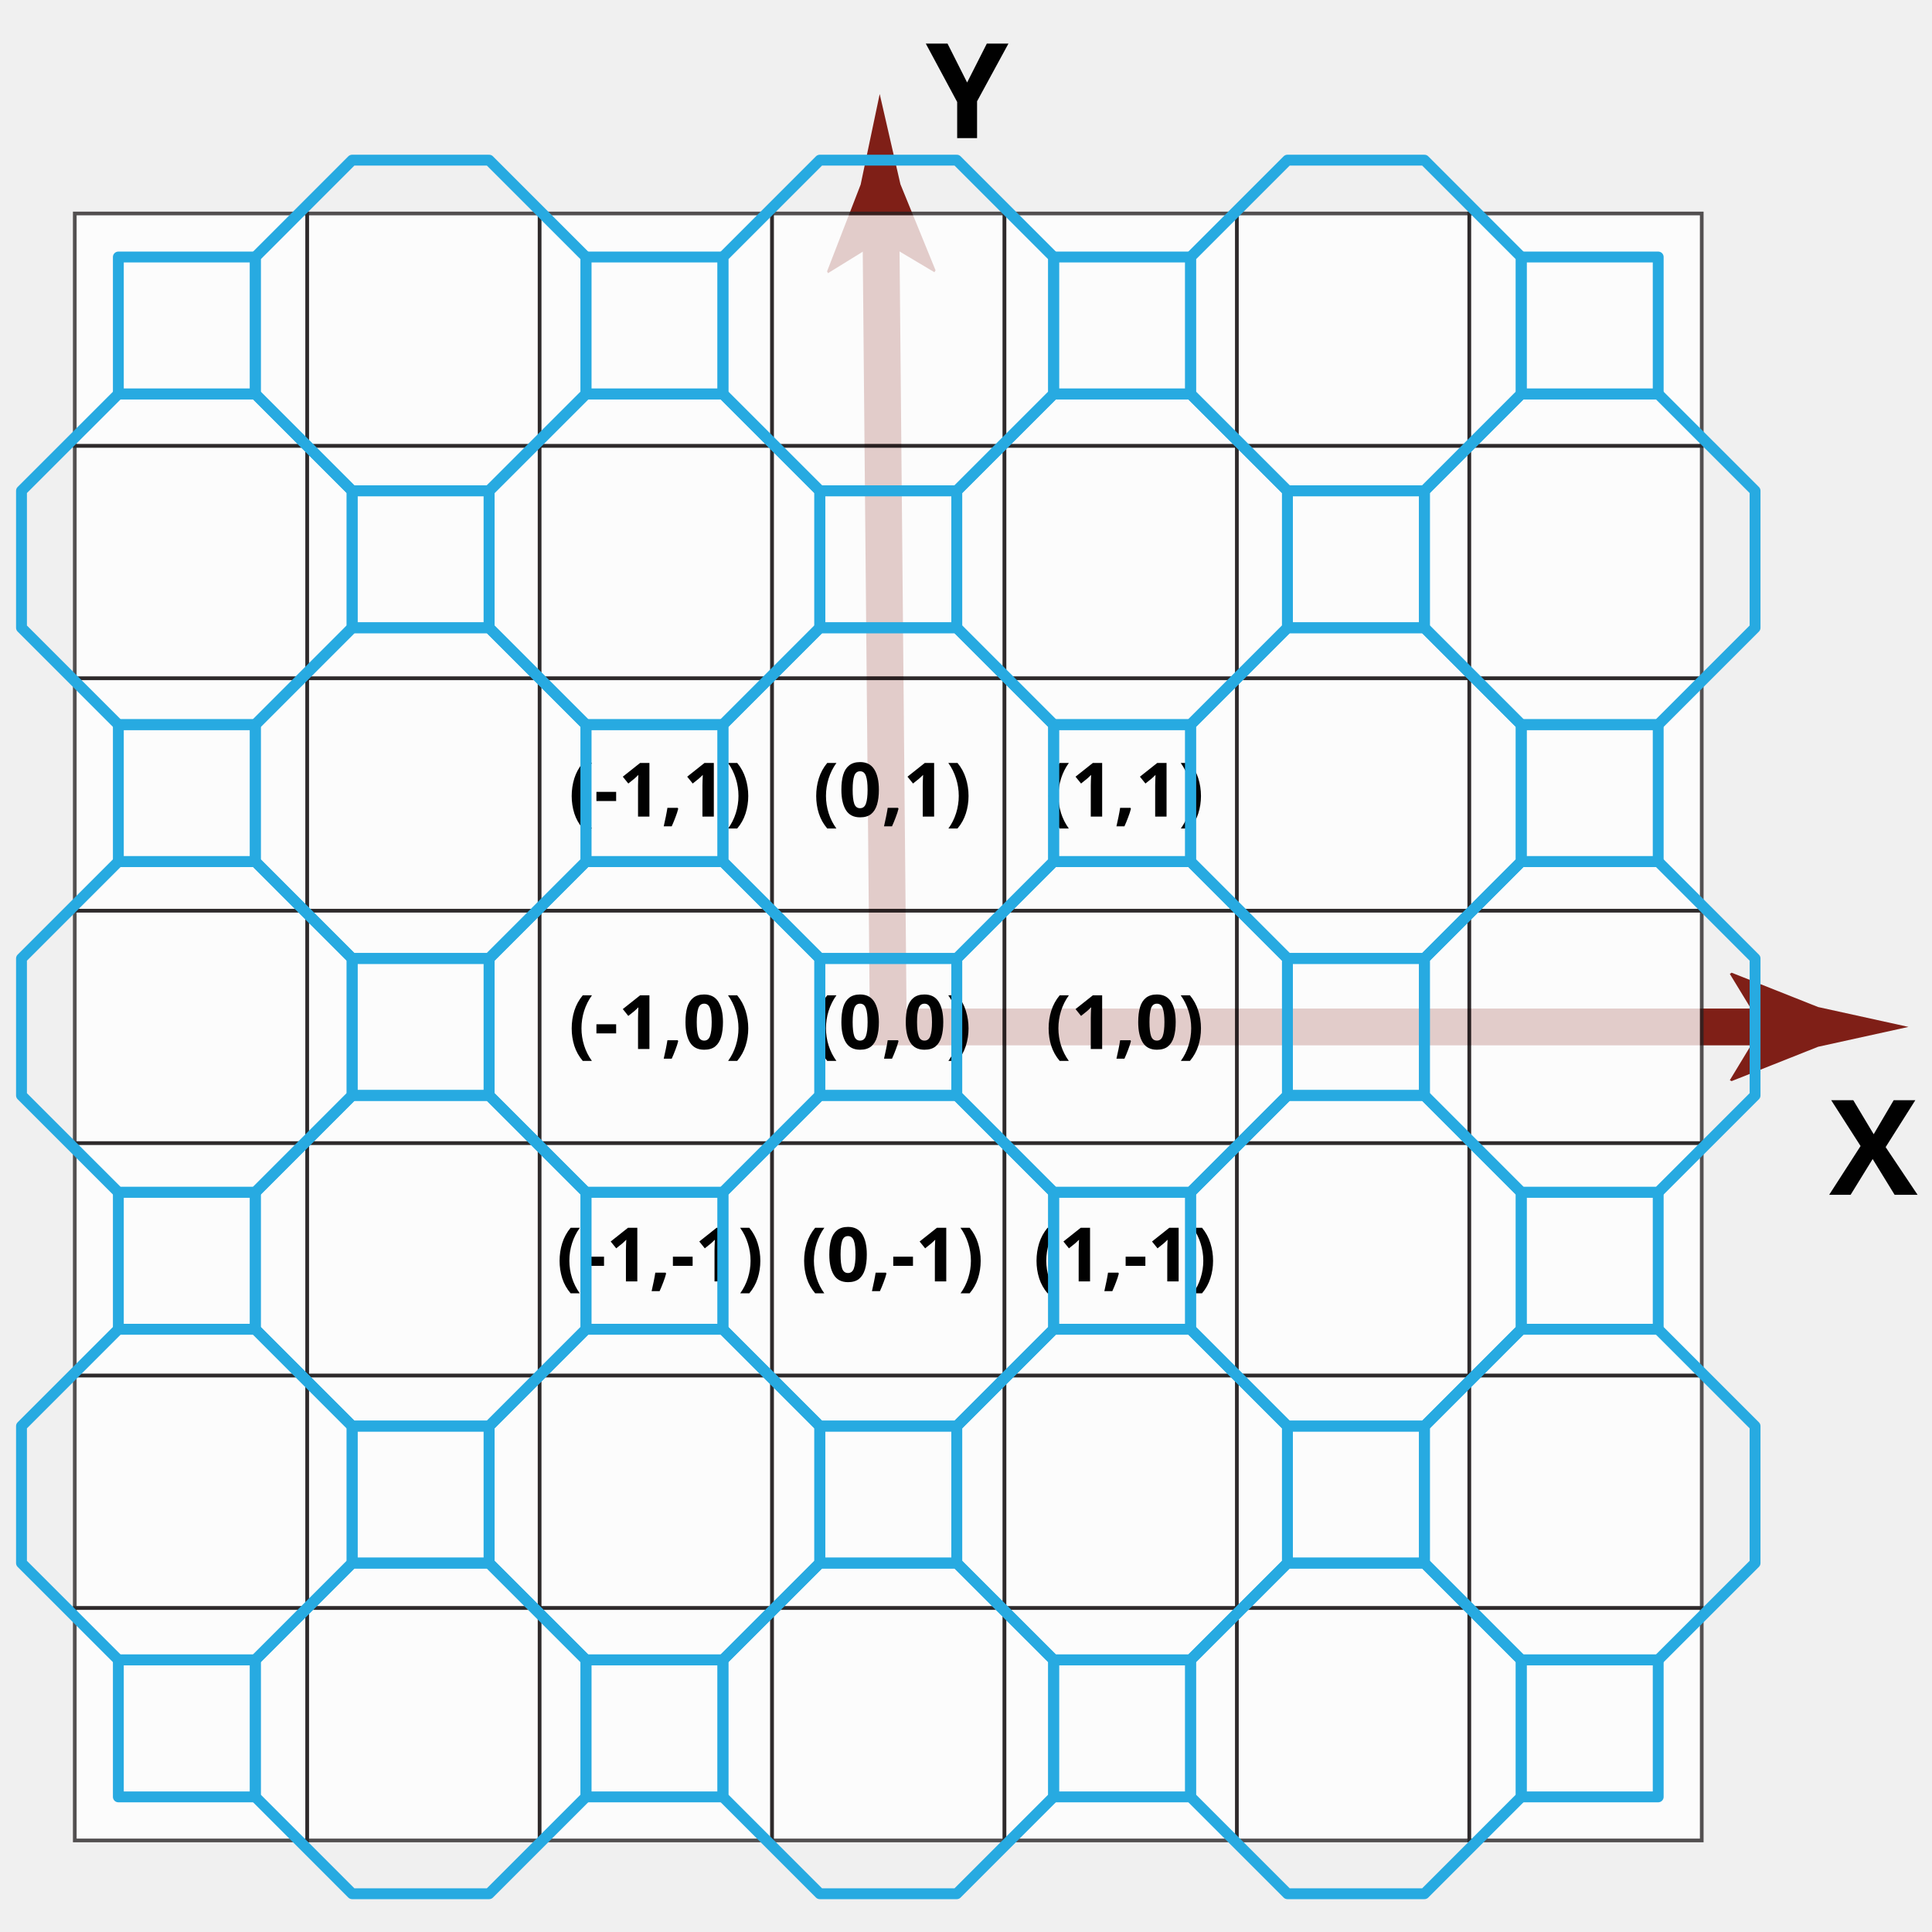
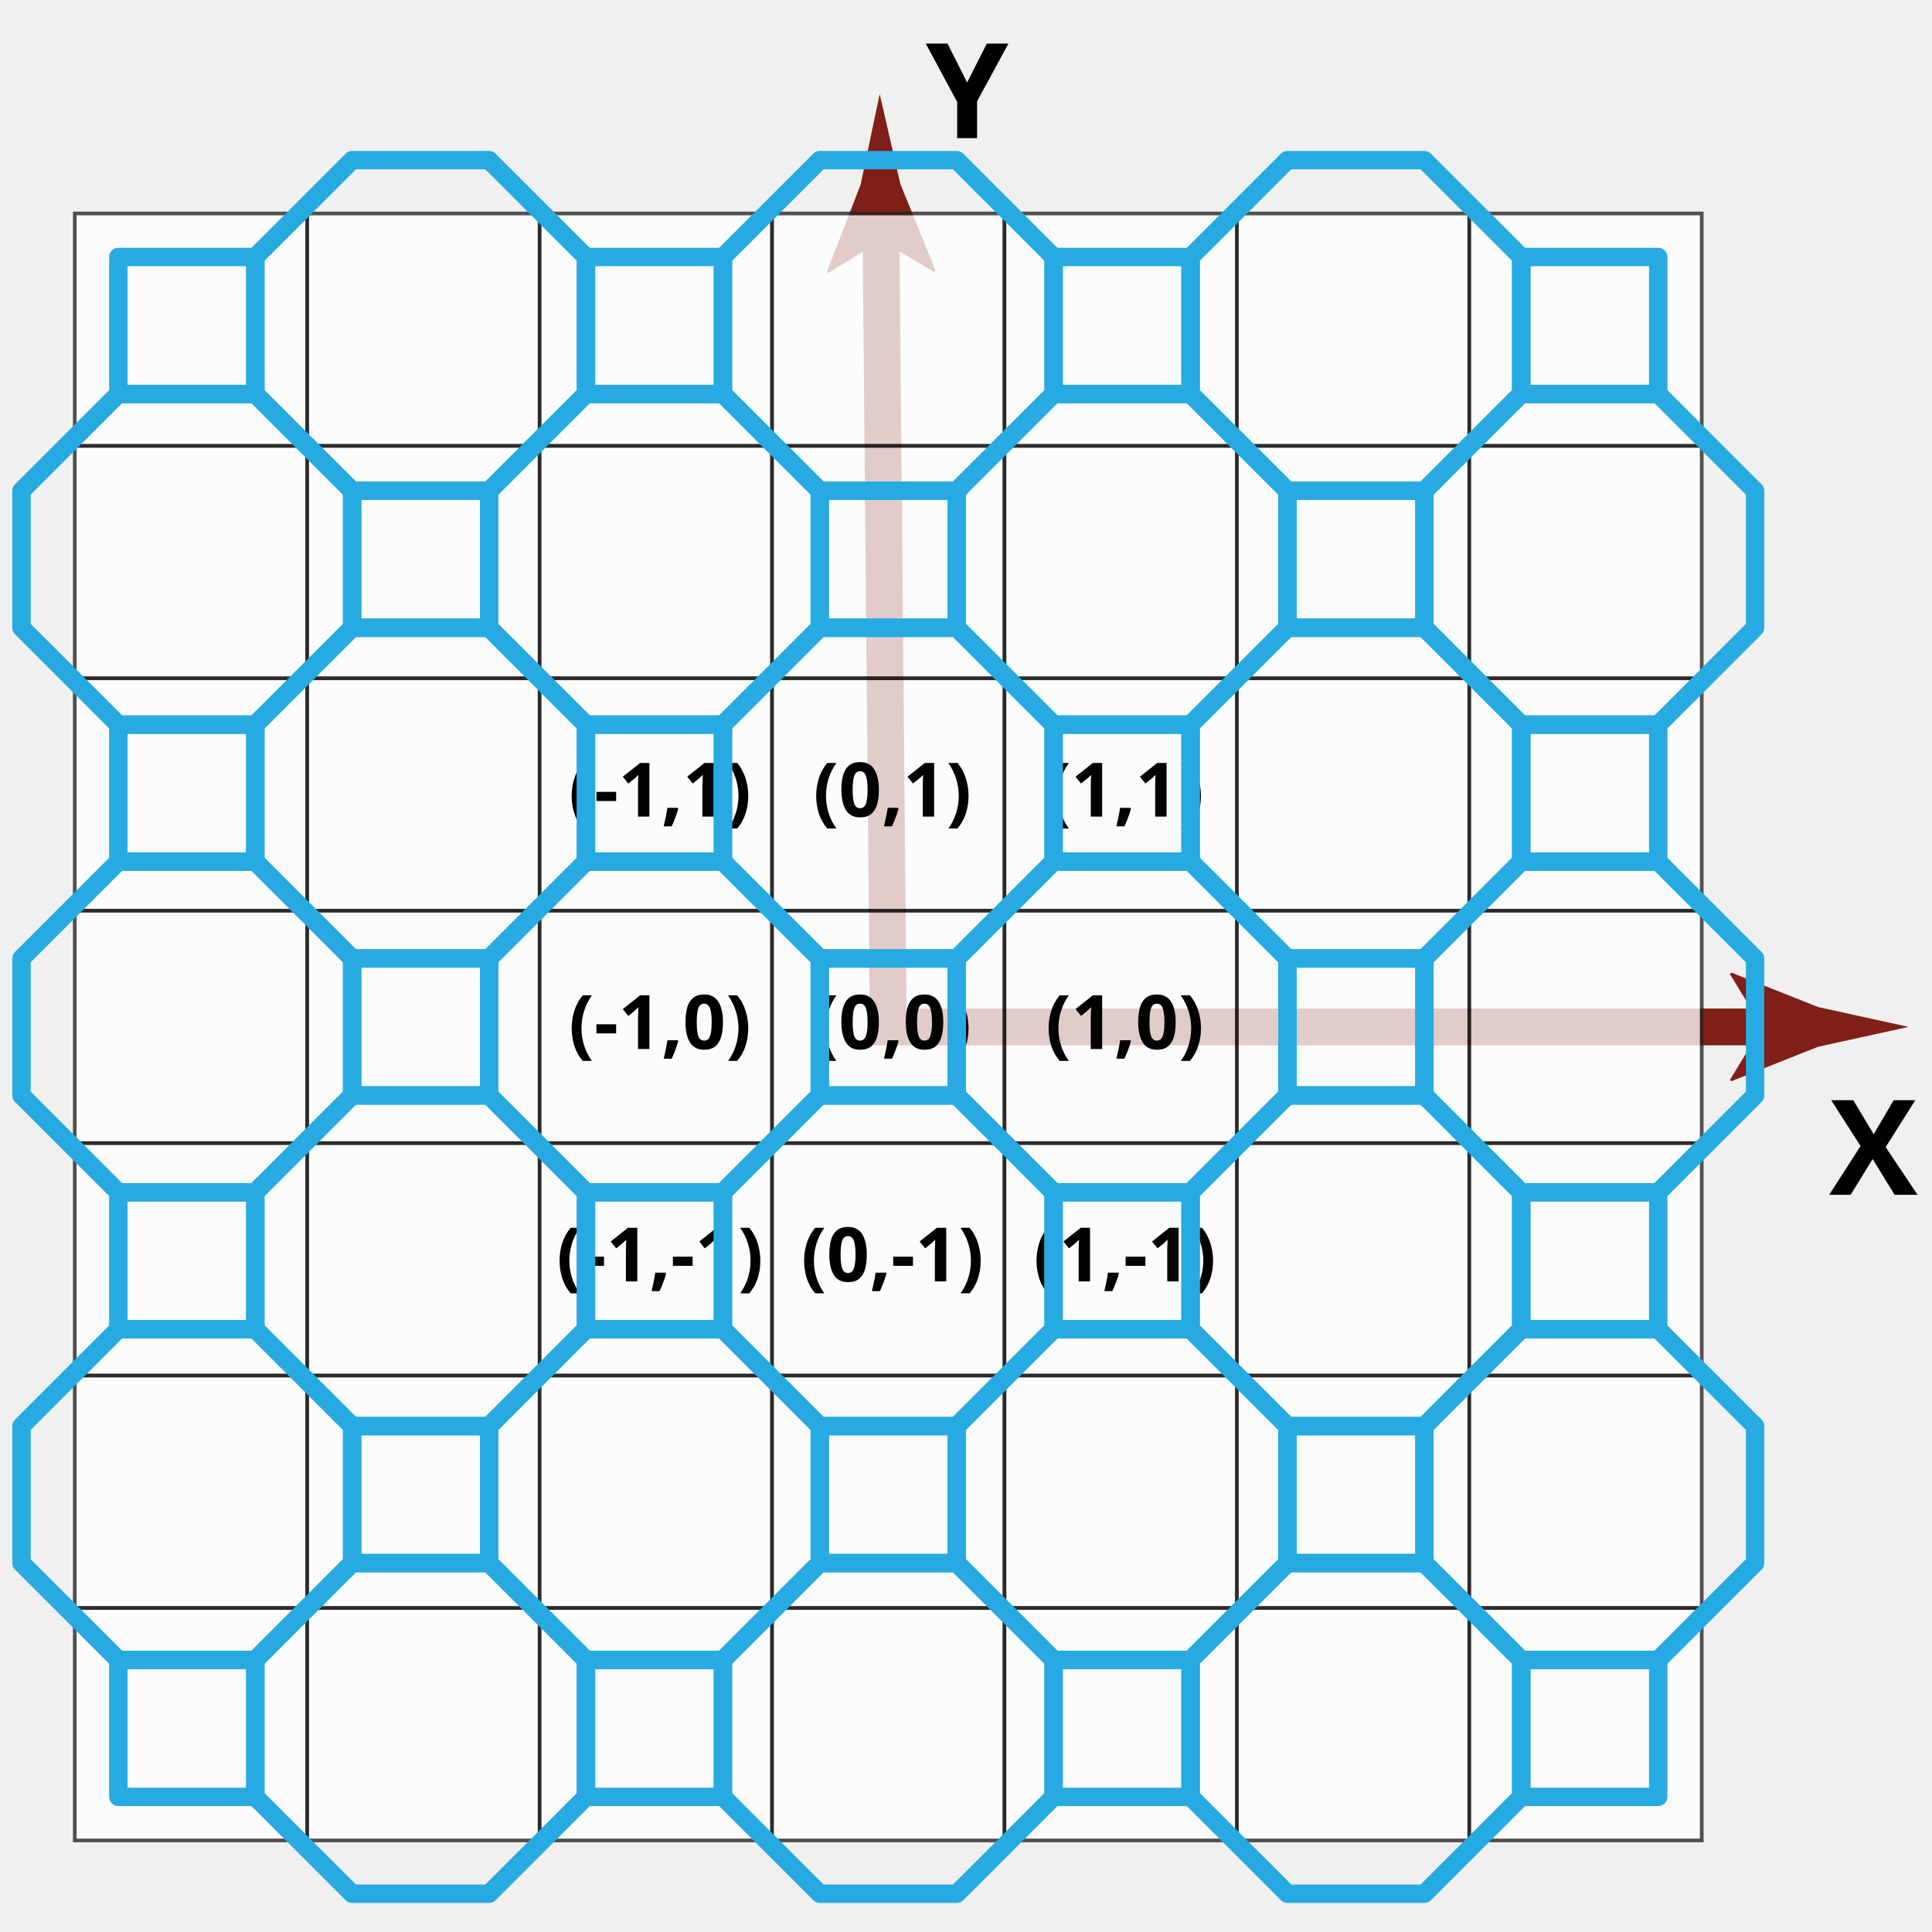
<svg xmlns="http://www.w3.org/2000/svg" id="Layer_1" data-name="Layer 1" version="1.1" viewBox="0 0 525 525">
  <defs>
    <style>
      .cls-1 {
        font-size: 36px;
      }

      .cls-1, .cls-2, .cls-3, .cls-4 {
        isolation: isolate;
      }

      .cls-1, .cls-4 {
        fill: #010101;
        font-family: MyriadPro-Bold, 'Myriad Pro';
        font-weight: 700;
      }

      .cls-5 {
        stroke: #27aae1;
        stroke-linejoin: round;
-         stroke-width: 2.95px;
+         stroke-width: 5px;
      }

      .cls-5, .cls-6 {
        fill: none;
      }

      .cls-6 {
        stroke: #7f1f17;
        stroke-width: 10px;
      }

      .cls-6, .cls-2 {
        stroke-miterlimit: 10;
      }

      .cls-7 {
        fill: #7f1f17;
        stroke-width: 0px;
      }

      .cls-2 {
        fill: #fff;
        opacity: .77;
        stroke: #231f20;
      }

      .cls-4 {
        font-size: 20.42px;
      }
    </style>
  </defs>
  <g>
    <polyline class="cls-6" points="239.35 58.16 241.38 279.06 486.01 279.06" />
    <path class="cls-7" d="M239.42,65.34l14.49,8.63.32-.5-9.55-23.41c-1.88-8.17-3.75-16.34-5.63-24.51-1.73,8.2-3.45,16.41-5.18,24.61l-9.12,23.58.25.49,14.41-8.9h0Z" />
-     <path class="cls-7" d="M478.83,279.06l-8.77-14.41.49-.33,23.5,9.33c8.19,1.8,16.37,3.6,24.56,5.4-8.19,1.8-16.37,3.6-24.56,5.4l-23.5,9.33-.49-.25,8.77-14.49v.02Z" />
-   </g>
-   <g class="cls-3">
-     <text class="cls-1" transform="translate(497.06 324.67)">
-       <tspan x="0" y="0">X</tspan>
-     </text>
-   </g>
-   <g class="cls-3">
-     <text class="cls-1" transform="translate(251.57 37.54)">
-       <tspan x="0" y="0">Y</tspan>
-     </text>
+     <path class="cls-7" d="M478.83,279.06l-8.77-14.41.49-.33,23.5,9.33c8.19,1.8,16.37,3.6,24.56,5.4-8.19,1.8-16.37,3.6-24.56,5.4l-23.5,9.33-.49-.25,8.77-14.49v.02h0Z" />
+   </g>
+   <g class="cls-3">
+     <g class="cls-3">
+       <text class="cls-1" transform="translate(497.06 324.67)">
+         <tspan x="0" y="0">X</tspan>
+       </text>
+     </g>
+   </g>
+   <g class="cls-3">
+     <g class="cls-3">
+       <text class="cls-1" transform="translate(251.57 37.54)">
+         <tspan x="0" y="0">Y</tspan>
+       </text>
+     </g>
  </g>
  <rect class="cls-2" x="20.32" y="58.01" width="63.16" height="63.16" />
  <rect class="cls-2" x="83.48" y="58.01" width="63.16" height="63.16" />
  <rect class="cls-2" x="146.64" y="58.01" width="63.16" height="63.16" />
  <rect class="cls-2" x="209.8" y="58.01" width="63.16" height="63.16" />
  <rect class="cls-2" x="272.96" y="58.01" width="63.16" height="63.16" />
  <rect class="cls-2" x="336.11" y="58.01" width="63.16" height="63.16" />
  <rect class="cls-2" x="399.27" y="58.01" width="63.16" height="63.16" />
  <rect class="cls-2" x="20.32" y="121.17" width="63.16" height="63.16" />
  <rect class="cls-2" x="83.48" y="121.17" width="63.16" height="63.16" />
  <rect class="cls-2" x="146.64" y="121.17" width="63.16" height="63.16" />
  <rect class="cls-2" x="209.8" y="121.17" width="63.16" height="63.16" />
  <rect class="cls-2" x="272.96" y="121.17" width="63.16" height="63.16" />
  <rect class="cls-2" x="336.11" y="121.17" width="63.16" height="63.16" />
  <rect class="cls-2" x="399.27" y="121.17" width="63.16" height="63.16" />
  <rect class="cls-2" x="20.32" y="184.32" width="63.16" height="63.16" />
  <rect class="cls-2" x="83.48" y="184.32" width="63.16" height="63.16" />
  <rect class="cls-2" x="146.64" y="184.32" width="63.16" height="63.16" />
  <rect class="cls-2" x="209.8" y="184.32" width="63.16" height="63.16" />
  <rect class="cls-2" x="272.96" y="184.32" width="63.16" height="63.16" />
  <rect class="cls-2" x="336.11" y="184.32" width="63.16" height="63.16" />
  <rect class="cls-2" x="399.27" y="184.32" width="63.16" height="63.16" />
  <rect class="cls-2" x="20.32" y="247.48" width="63.16" height="63.16" />
  <rect class="cls-2" x="83.48" y="247.48" width="63.16" height="63.16" />
  <rect class="cls-2" x="146.64" y="247.48" width="63.16" height="63.16" />
  <rect class="cls-2" x="209.8" y="247.48" width="63.16" height="63.16" />
  <rect class="cls-2" x="272.96" y="247.48" width="63.16" height="63.16" />
  <rect class="cls-2" x="336.11" y="247.48" width="63.16" height="63.16" />
  <rect class="cls-2" x="399.27" y="247.48" width="63.16" height="63.16" />
  <rect class="cls-2" x="20.32" y="310.64" width="63.16" height="63.16" />
  <rect class="cls-2" x="83.48" y="310.64" width="63.16" height="63.16" />
  <rect class="cls-2" x="146.64" y="310.64" width="63.16" height="63.16" />
  <rect class="cls-2" x="209.8" y="310.64" width="63.16" height="63.16" />
  <rect class="cls-2" x="272.96" y="310.64" width="63.16" height="63.16" />
  <rect class="cls-2" x="336.11" y="310.64" width="63.16" height="63.16" />
  <rect class="cls-2" x="399.27" y="310.64" width="63.16" height="63.16" />
  <rect class="cls-2" x="20.32" y="373.8" width="63.16" height="63.16" />
  <rect class="cls-2" x="83.48" y="373.8" width="63.16" height="63.16" />
  <rect class="cls-2" x="146.64" y="373.8" width="63.16" height="63.16" />
  <rect class="cls-2" x="209.8" y="373.8" width="63.16" height="63.16" />
  <rect class="cls-2" x="272.96" y="373.8" width="63.16" height="63.16" />
  <rect class="cls-2" x="336.11" y="373.8" width="63.16" height="63.16" />
  <rect class="cls-2" x="399.27" y="373.8" width="63.16" height="63.16" />
  <rect class="cls-2" x="20.32" y="436.96" width="63.16" height="63.16" />
  <rect class="cls-2" x="83.48" y="436.96" width="63.16" height="63.16" />
  <rect class="cls-2" x="146.64" y="436.96" width="63.16" height="63.16" />
  <rect class="cls-2" x="209.8" y="436.96" width="63.16" height="63.16" />
  <rect class="cls-2" x="272.96" y="436.96" width="63.16" height="63.16" />
  <rect class="cls-2" x="336.11" y="436.96" width="63.16" height="63.16" />
  <rect class="cls-2" x="399.27" y="436.96" width="63.16" height="63.16" />
  <g class="cls-3">
-     <text class="cls-4" transform="translate(284.14 285.05)">
-       <tspan x="0" y="0">(1,0)</tspan>
-     </text>
-   </g>
-   <g class="cls-3">
-     <text class="cls-4" transform="translate(154.54 285.05)">
-       <tspan x="0" y="0">(-1,0)</tspan>
-     </text>
-   </g>
-   <g class="cls-3">
-     <text class="cls-4" transform="translate(154.54 221.9)">
-       <tspan x="0" y="0">(-1,1)</tspan>
-     </text>
-   </g>
-   <g class="cls-3">
-     <text class="cls-4" transform="translate(220.98 221.9)">
-       <tspan x="0" y="0">(0,1)</tspan>
-     </text>
-   </g>
-   <g class="cls-3">
-     <text class="cls-4" transform="translate(284.14 221.9)">
-       <tspan x="0" y="0">(1,1)</tspan>
-     </text>
-   </g>
-   <g class="cls-3">
-     <text class="cls-4" transform="translate(151.25 348.21)">
-       <tspan x="0" y="0">(-1,-1)</tspan>
-     </text>
-   </g>
-   <g class="cls-3">
-     <text class="cls-4" transform="translate(220.98 285.05)">
-       <tspan x="0" y="0">(0,0)</tspan>
-     </text>
-   </g>
-   <g class="cls-3">
-     <text class="cls-4" transform="translate(217.7 348.21)">
-       <tspan x="0" y="0">(0,-1)</tspan>
-     </text>
-   </g>
-   <g class="cls-3">
-     <text class="cls-4" transform="translate(280.85 348.21)">
-       <tspan x="0" y="0">(1,-1)</tspan>
-     </text>
+     <g class="cls-3">
+       <text class="cls-4" transform="translate(284.14 285.05)">
+         <tspan x="0" y="0">(1,0)</tspan>
+       </text>
+     </g>
+   </g>
+   <g class="cls-3">
+     <g class="cls-3">
+       <text class="cls-4" transform="translate(154.54 285.05)">
+         <tspan x="0" y="0">(-1,0)</tspan>
+       </text>
+     </g>
+   </g>
+   <g class="cls-3">
+     <g class="cls-3">
+       <text class="cls-4" transform="translate(154.54 221.9)">
+         <tspan x="0" y="0">(-1,1)</tspan>
+       </text>
+     </g>
+   </g>
+   <g class="cls-3">
+     <g class="cls-3">
+       <text class="cls-4" transform="translate(220.98 221.9)">
+         <tspan x="0" y="0">(0,1)</tspan>
+       </text>
+     </g>
+   </g>
+   <g class="cls-3">
+     <g class="cls-3">
+       <text class="cls-4" transform="translate(284.14 221.9)">
+         <tspan x="0" y="0">(1,1)</tspan>
+       </text>
+     </g>
+   </g>
+   <g class="cls-3">
+     <g class="cls-3">
+       <text class="cls-4" transform="translate(151.25 348.21)">
+         <tspan x="0" y="0">(-1,-1)</tspan>
+       </text>
+     </g>
+   </g>
+   <g class="cls-3">
+     <g class="cls-3">
+       <text class="cls-4" transform="translate(220.98 285.05)">
+         <tspan x="0" y="0">(0,0)</tspan>
+       </text>
+     </g>
+   </g>
+   <g class="cls-3">
+     <g class="cls-3">
+       <text class="cls-4" transform="translate(217.7 348.21)">
+         <tspan x="0" y="0">(0,-1)</tspan>
+       </text>
+     </g>
+   </g>
+   <g class="cls-3">
+     <g class="cls-3">
+       <text class="cls-4" transform="translate(280.85 348.21)">
+         <tspan x="0" y="0">(1,-1)</tspan>
+       </text>
+     </g>
  </g>
  <rect class="cls-5" x="413.38" y="451.06" width="37.22" height="37.22" />
  <rect class="cls-5" x="286.31" y="451.06" width="37.22" height="37.22" />
  <polygon class="cls-5" points="413.38 488.28 413.38 451.06 387.07 424.75 349.85 424.75 323.53 451.06 323.53 488.28 349.85 514.6 387.07 514.6 413.38 488.28" />
  <rect class="cls-5" x="159.23" y="451.06" width="37.22" height="37.22" />
  <polygon class="cls-5" points="286.31 488.28 286.31 451.06 259.99 424.75 222.77 424.75 196.45 451.06 196.45 488.28 222.77 514.6 259.99 514.6 286.31 488.28" />
  <rect class="cls-5" x="32.16" y="451.06" width="37.22" height="37.22" />
  <polygon class="cls-5" points="159.23 488.28 159.23 451.06 132.91 424.75 95.69 424.75 69.38 451.06 69.38 488.28 95.69 514.6 132.91 514.6 159.23 488.28" />
  <rect class="cls-5" x="95.69" y="387.53" width="37.22" height="37.22" />
  <polygon class="cls-5" points="5.84 387.53 5.84 424.75 32.16 451.06 69.38 451.06 95.69 424.75 95.69 387.53 69.38 361.21 32.16 361.21 5.84 387.53" />
  <rect class="cls-5" x="222.77" y="387.53" width="37.22" height="37.22" />
  <polygon class="cls-5" points="132.91 387.53 132.91 424.75 159.23 451.06 196.45 451.06 222.77 424.75 222.77 387.53 196.45 361.21 159.23 361.21 132.91 387.53" />
  <rect class="cls-5" x="349.85" y="387.53" width="37.22" height="37.22" />
  <polygon class="cls-5" points="259.99 387.53 259.99 424.75 286.31 451.06 323.53 451.06 349.85 424.75 349.85 387.53 323.53 361.21 286.31 361.21 259.99 387.53" />
  <polygon class="cls-5" points="387.07 387.53 387.07 424.75 413.38 451.06 450.6 451.06 476.92 424.75 476.92 387.53 450.6 361.21 413.38 361.21 387.07 387.53" />
  <rect class="cls-5" x="413.38" y="323.99" width="37.22" height="37.22" />
  <rect class="cls-5" x="286.31" y="323.99" width="37.22" height="37.22" />
  <polygon class="cls-5" points="413.38 361.21 413.38 323.99 387.07 297.67 349.85 297.67 323.53 323.99 323.53 361.21 349.85 387.53 387.07 387.53 413.38 361.21" />
  <rect class="cls-5" x="159.23" y="323.99" width="37.22" height="37.22" />
  <polygon class="cls-5" points="286.31 361.21 286.31 323.99 259.99 297.67 222.77 297.67 196.45 323.99 196.45 361.21 222.77 387.53 259.99 387.53 286.31 361.21" />
  <rect class="cls-5" x="32.16" y="323.99" width="37.22" height="37.22" />
  <polygon class="cls-5" points="159.23 361.21 159.23 323.99 132.91 297.67 95.69 297.67 69.38 323.99 69.38 361.21 95.69 387.53 132.91 387.53 159.23 361.21" />
  <rect class="cls-5" x="95.69" y="260.45" width="37.22" height="37.22" />
  <polygon class="cls-5" points="5.84 260.45 5.84 297.67 32.16 323.99 69.38 323.99 95.69 297.67 95.69 260.45 69.38 234.13 32.16 234.13 5.84 260.45" />
  <rect class="cls-5" x="222.77" y="260.45" width="37.22" height="37.22" />
  <polygon class="cls-5" points="132.91 260.45 132.91 297.67 159.23 323.99 196.45 323.99 222.77 297.67 222.77 260.45 196.45 234.13 159.23 234.13 132.91 260.45" />
  <rect class="cls-5" x="349.85" y="260.45" width="37.22" height="37.22" />
  <polygon class="cls-5" points="259.99 260.45 259.99 297.67 286.31 323.99 323.53 323.99 349.85 297.67 349.85 260.45 323.53 234.13 286.31 234.13 259.99 260.45" />
  <polygon class="cls-5" points="387.07 260.45 387.07 297.67 413.38 323.99 450.6 323.99 476.92 297.67 476.92 260.45 450.6 234.13 413.38 234.13 387.07 260.45" />
  <rect class="cls-5" x="413.38" y="196.91" width="37.22" height="37.22" />
  <rect class="cls-5" x="286.31" y="196.91" width="37.22" height="37.22" />
  <polygon class="cls-5" points="413.38 234.13 413.38 196.91 387.07 170.59 349.85 170.59 323.53 196.91 323.53 234.13 349.85 260.45 387.07 260.45 413.38 234.13" />
  <rect class="cls-5" x="159.23" y="196.91" width="37.22" height="37.22" />
  <polygon class="cls-5" points="286.31 234.13 286.31 196.91 259.99 170.59 222.77 170.59 196.45 196.91 196.45 234.13 222.77 260.45 259.99 260.45 286.31 234.13" />
  <rect class="cls-5" x="32.16" y="196.91" width="37.22" height="37.22" />
  <polygon class="cls-5" points="159.23 234.13 159.23 196.91 132.91 170.59 95.69 170.59 69.38 196.91 69.38 234.13 95.69 260.45 132.91 260.45 159.23 234.13" />
  <rect class="cls-5" x="95.69" y="133.37" width="37.22" height="37.22" />
  <polygon class="cls-5" points="5.84 133.37 5.84 170.59 32.16 196.91 69.38 196.91 95.69 170.59 95.69 133.37 69.38 107.06 32.16 107.06 5.84 133.37" />
  <rect class="cls-5" x="222.77" y="133.37" width="37.22" height="37.22" />
  <polygon class="cls-5" points="132.91 133.37 132.91 170.59 159.23 196.91 196.45 196.91 222.77 170.59 222.77 133.37 196.45 107.06 159.23 107.06 132.91 133.37" />
  <rect class="cls-5" x="349.85" y="133.37" width="37.22" height="37.22" />
  <polygon class="cls-5" points="259.99 133.37 259.99 170.59 286.31 196.91 323.53 196.91 349.85 170.59 349.85 133.37 323.53 107.06 286.31 107.06 259.99 133.37" />
  <polygon class="cls-5" points="387.07 133.37 387.07 170.59 413.38 196.91 450.6 196.91 476.92 170.59 476.92 133.37 450.6 107.06 413.38 107.06 387.07 133.37" />
  <rect class="cls-5" x="413.38" y="69.84" width="37.22" height="37.22" />
  <rect class="cls-5" x="286.31" y="69.84" width="37.22" height="37.22" />
  <polygon class="cls-5" points="413.38 107.06 413.38 69.84 387.07 43.52 349.85 43.52 323.53 69.84 323.53 107.06 349.85 133.37 387.07 133.37 413.38 107.06" />
  <rect class="cls-5" x="159.23" y="69.84" width="37.22" height="37.22" />
  <polygon class="cls-5" points="286.31 107.06 286.31 69.84 259.99 43.52 222.77 43.52 196.45 69.84 196.45 107.06 222.77 133.37 259.99 133.37 286.31 107.06" />
  <rect class="cls-5" x="32.16" y="69.84" width="37.22" height="37.22" />
  <polygon class="cls-5" points="159.23 107.06 159.23 69.84 132.91 43.52 95.69 43.52 69.38 69.84 69.38 107.06 95.69 133.37 132.91 133.37 159.23 107.06" />
</svg>
